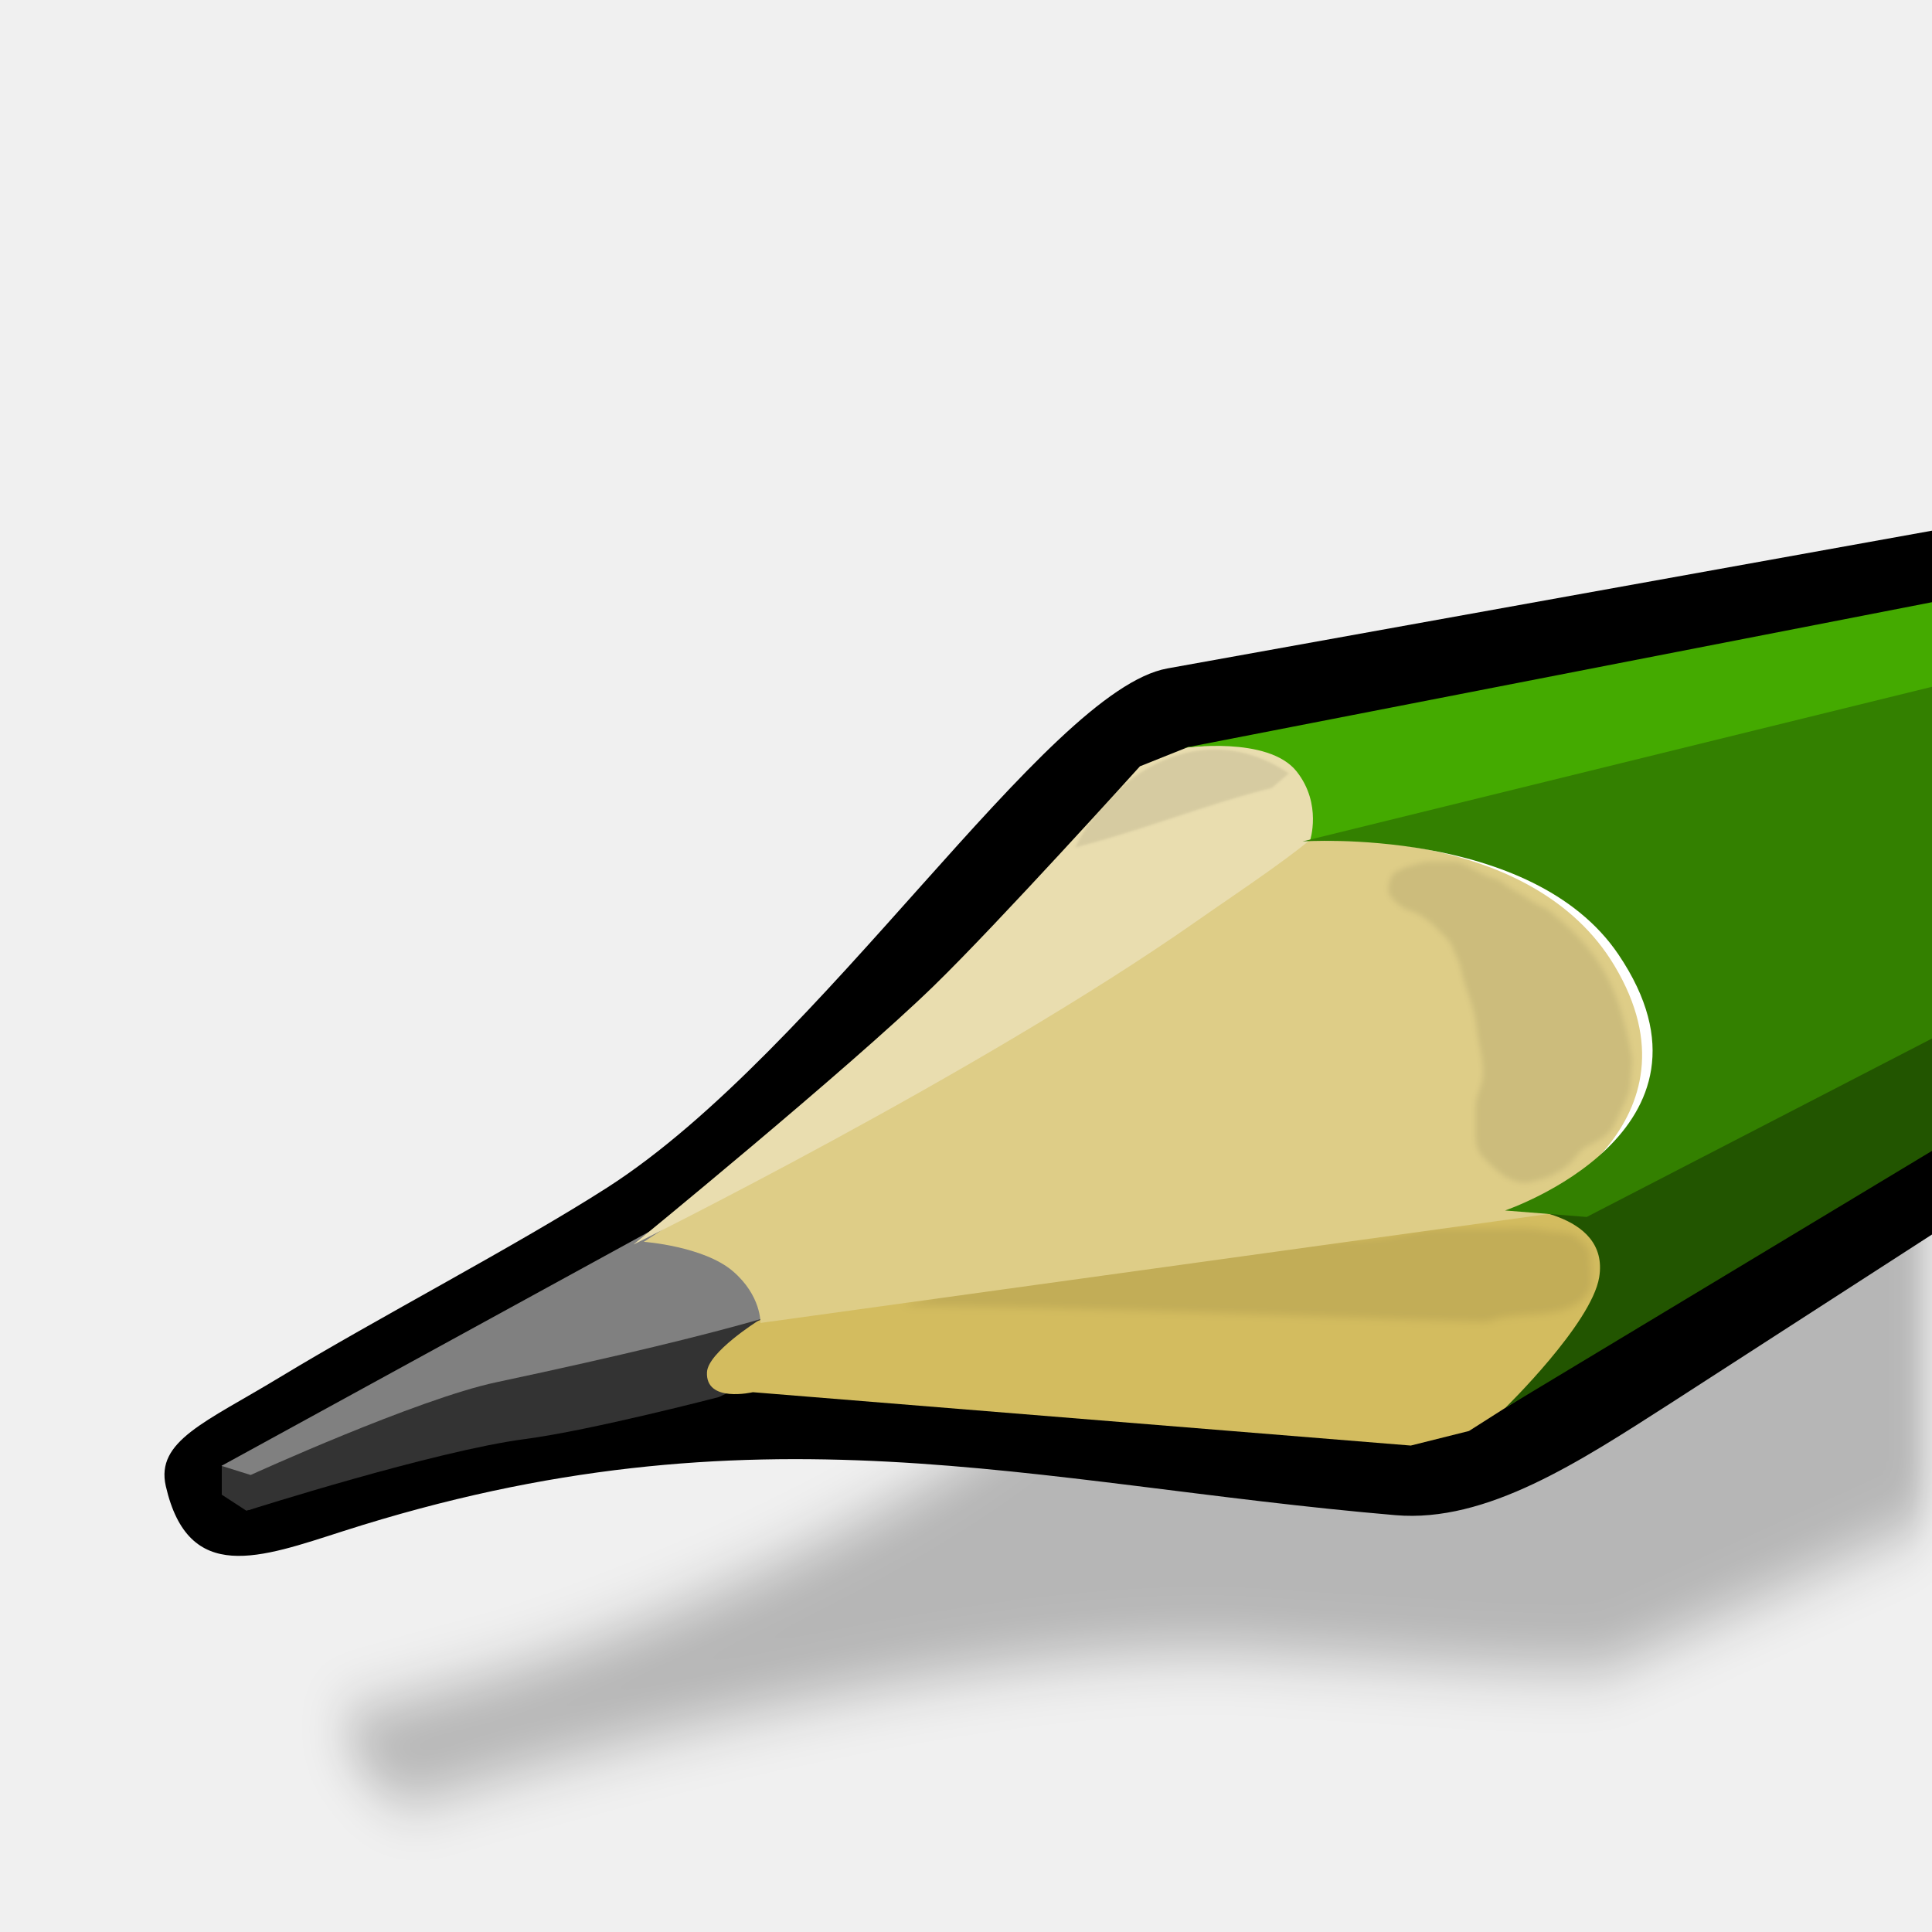
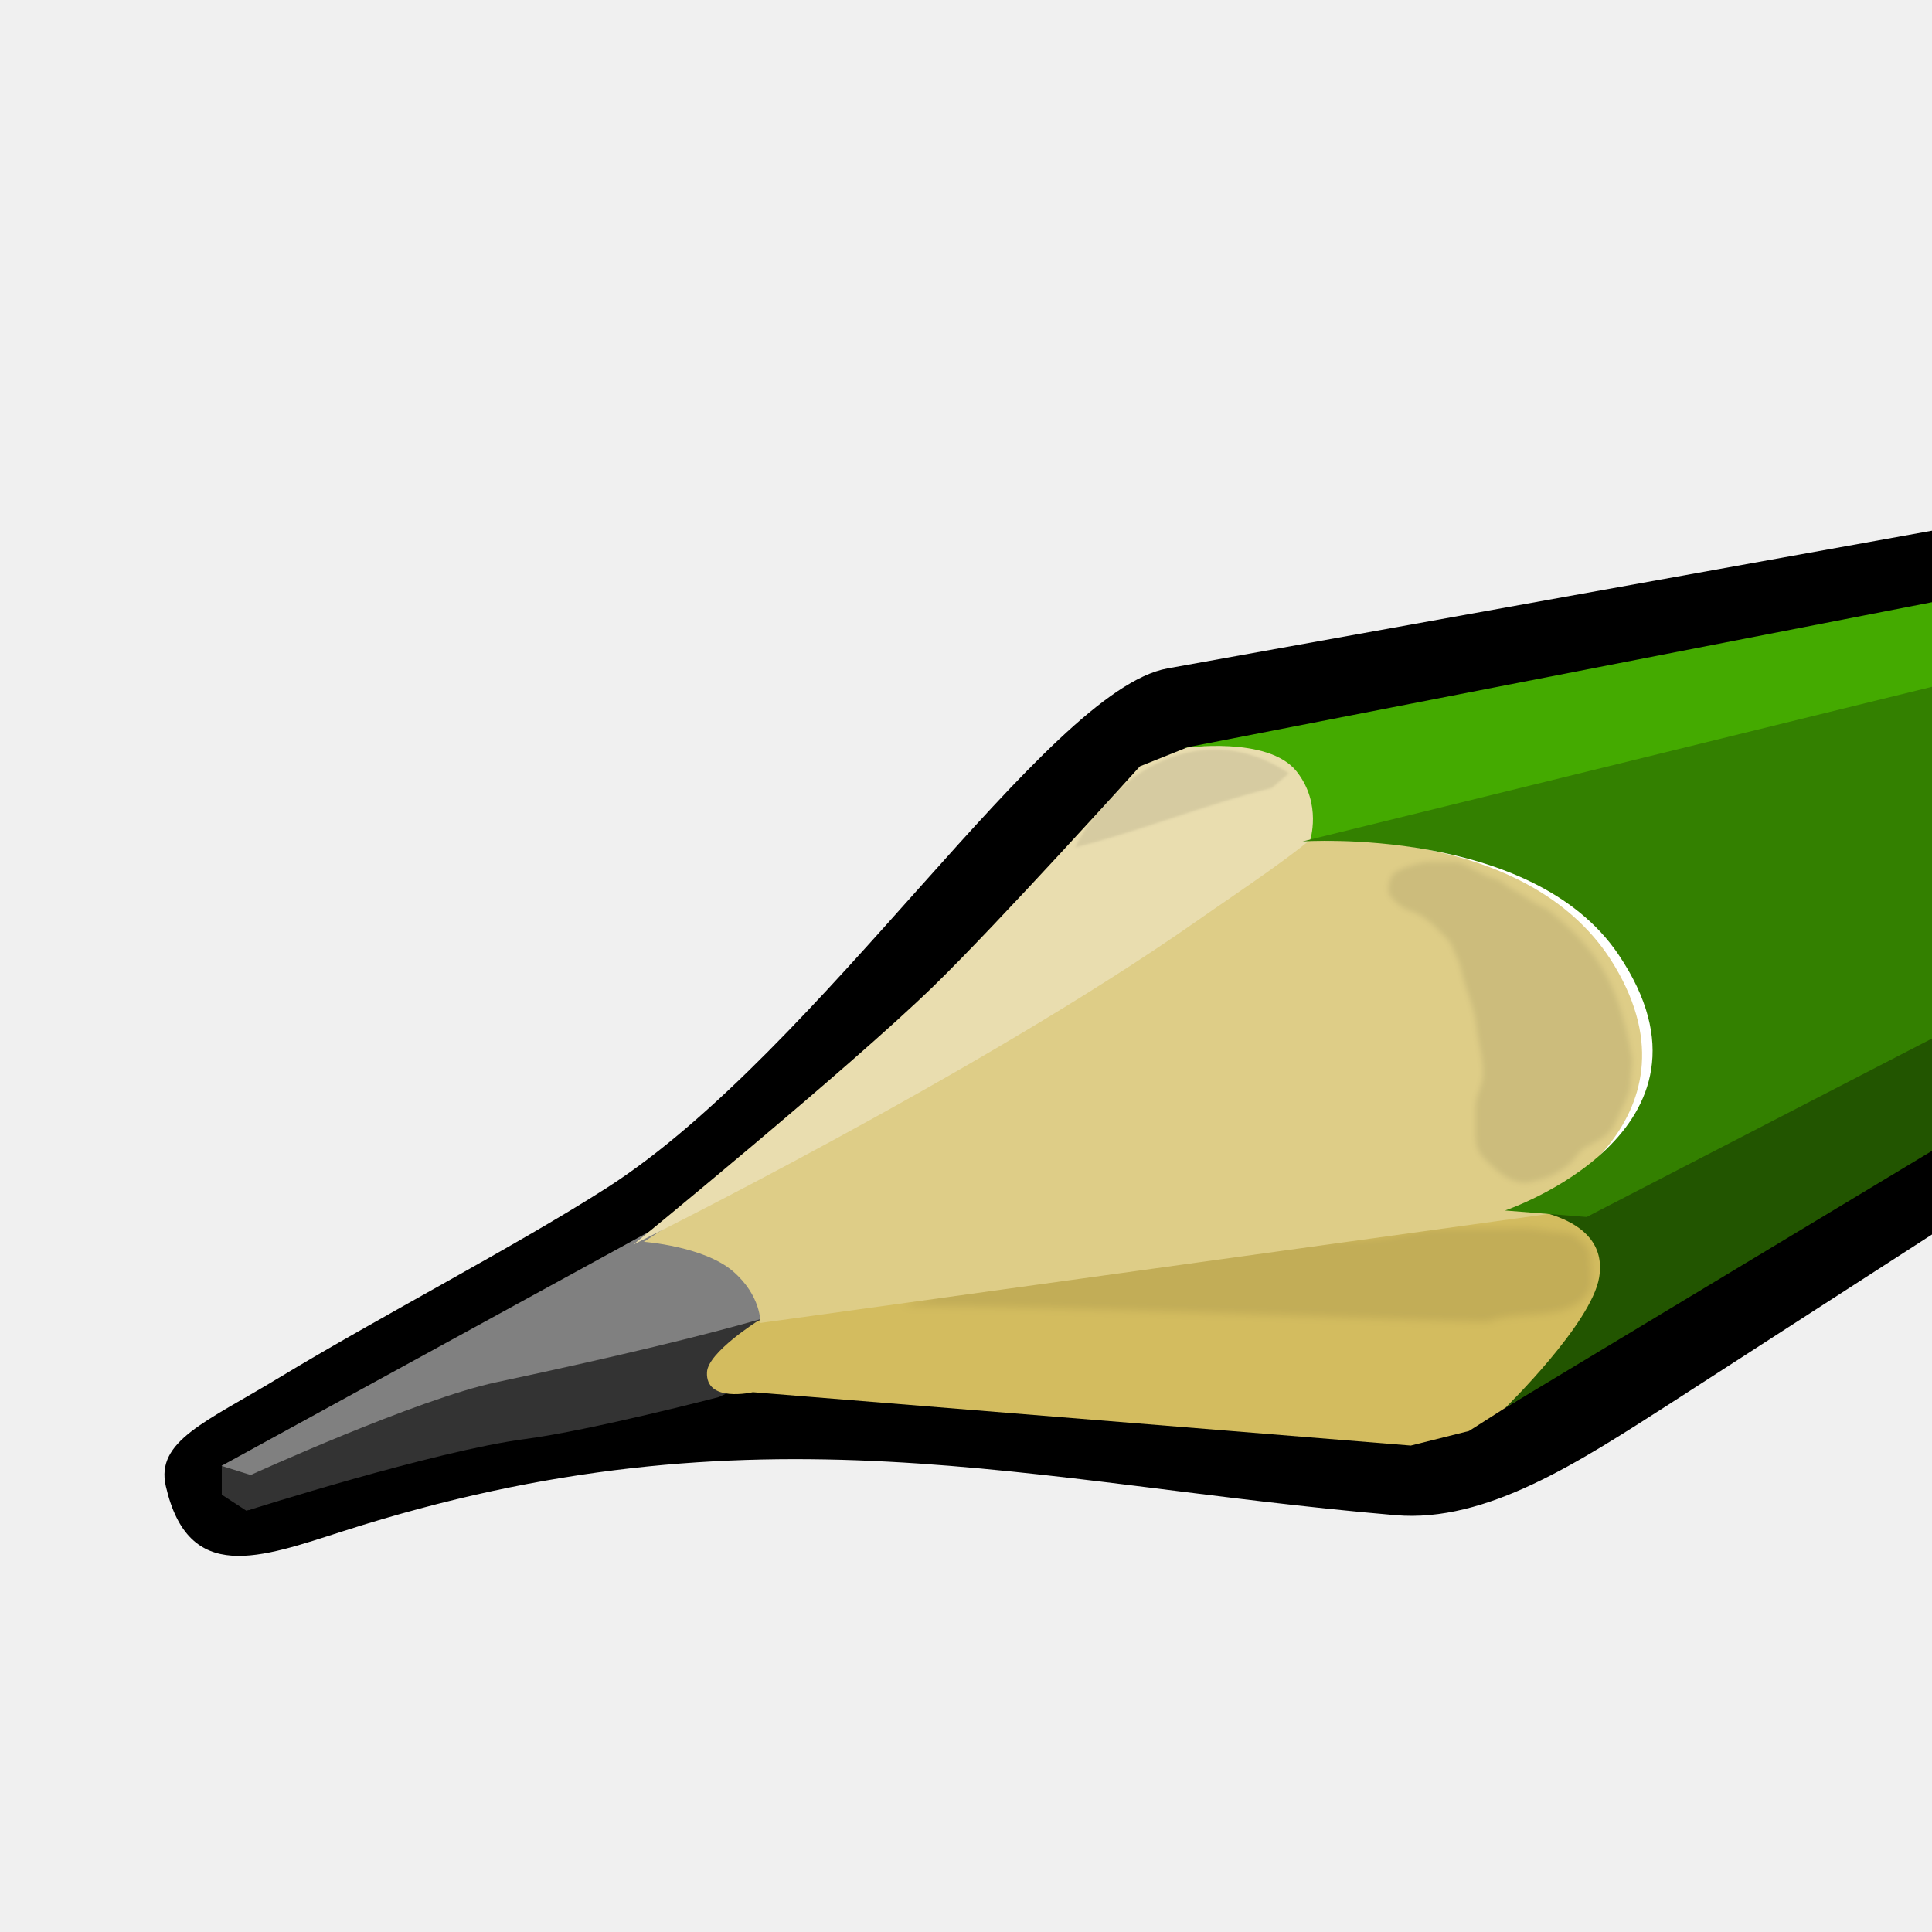
<svg xmlns="http://www.w3.org/2000/svg" xmlns:xlink="http://www.w3.org/1999/xlink" id="svg9121" viewBox="0 0 128 128" version="1.1" width="100%" height="100%">
  <defs id="defs3">
    <radialGradient id="radialGradient6981" gradientUnits="userSpaceOnUse" cy="42.343" cx="26.782" gradientTransform="matrix(1,0,0,0.28221,0,30.394)" r="14.407">
      <stop id="stop6977" offset="0" />
      <stop id="stop6979" stop-opacity="0" offset="1" />
    </radialGradient>
    <linearGradient id="linearGradient2935" x1="48.906" gradientUnits="userSpaceOnUse" y1="17.376" gradientTransform="matrix(0.0052596,0.99999,0.99999,-0.0052596,42.996,-2.4962)" x2="50.988" y2="22.251">
      <stop id="stop2968" stop-color="#ffd1d1" offset="0" />
      <stop id="stop3006" stop-color="#ff1d1d" offset=".5" />
      <stop id="stop2970" stop-color="#6f0000" offset="1" />
    </linearGradient>
    <linearGradient id="linearGradient2937" x1="46" gradientUnits="userSpaceOnUse" y1="19.812" gradientTransform="matrix(0.0052596,0.99999,0.99999,-0.0052596,42.996,-2.4962)" x2="47.688" y2="22.625">
      <stop id="stop2976" stop-color="#c1c1c1" offset="0" />
      <stop id="stop2978" stop-color="#acacac" offset="1" />
    </linearGradient>
    <radialGradient id="radialGradient2939" gradientUnits="userSpaceOnUse" cy="27.641" cx="29.053" gradientTransform="matrix(0.015377,2.9235,2.0297,-0.010675,20.391,-69.727)" r="3.241">
      <stop id="stop2986" stop-color="#e7e2b8" offset="0" />
      <stop id="stop2988" stop-color="#e7e2b8" stop-opacity="0" offset="1" />
    </radialGradient>
    <linearGradient id="linearGradient2941" x1="25.719" gradientUnits="userSpaceOnUse" y1="31.047" gradientTransform="matrix(0.0052596,0.99999,0.99999,-0.0052596,48.693,-14.145)" x2="25.515" y2="30.703">
      <stop id="stop2996" offset="0" />
      <stop id="stop2998" stop-color="#c9c9c9" offset="1" />
    </linearGradient>
    <linearGradient x1="150.79" y1="405.71" x2="154.12" gradientUnits="userSpaceOnUse" y2="418.79" id="linearGradient2478">
      <stop offset="0" stop-color="#1a1a1a" id="stop3488" />
      <stop offset=".111" stop-color="#4d4d4d" id="stop3490" />
      <stop offset=".48" stop-color="#333" id="stop3492" />
      <stop offset=".742" stop-color="#333" id="stop3494" />
      <stop offset="1" stop-color="#1a1a1a" id="stop3496" />
    </linearGradient>
    <linearGradient x1="160.38" y1="381.11" x2="167.21" gradientUnits="userSpaceOnUse" y2="401.96" id="linearGradient2475">
      <stop offset="0" stop-color="#1a1a1a" id="stop3462" />
      <stop offset=".209" stop-color="#4d4d4d" id="stop3470" />
      <stop offset=".38" stop-color="#4d4d4d" id="stop3472" />
      <stop offset=".786" stop-color="#4d4d4d" id="stop3468" />
      <stop offset="1" stop-color="#ccc" id="stop3464" />
    </linearGradient>
    <linearGradient x1="305.32" y1="386.62" x2="302.79" gradientUnits="userSpaceOnUse" y2="367.88" id="linearGradient2472">
      <stop offset="0" stop-color="#917c6f" id="stop3330" />
      <stop offset="1" stop-color="#483e37" id="stop3332" />
    </linearGradient>
    <linearGradient x1="254.46" y1="332.82" x2="253.5" gradientUnits="userSpaceOnUse" y2="331.11" id="linearGradient2468">
      <stop offset="0" stop-color="#ac9d93" id="stop3314" />
      <stop offset="1" stop-color="#e3dbdb" id="stop3316" />
    </linearGradient>
    <linearGradient x1="268.2" y1="320.67" x2="269.63" gradientUnits="userSpaceOnUse" y2="323.16" id="linearGradient2465">
      <stop offset="0" stop-color="#917c6f" id="stop3290" />
      <stop offset="1" stop-color="#e3dbdb" id="stop3292" />
    </linearGradient>
    <linearGradient x1="686.5" y1="194.02" x2="412.69" gradientUnits="userSpaceOnUse" y2="253.02" id="linearGradient2462">
      <stop offset="0" stop-color="#947600" id="stop3262" style="stop-color:#000000;stop-opacity:1;" />
      <stop offset="1" stop-color="#fc0" id="stop3264" style="stop-color:#808080;stop-opacity:1;" />
    </linearGradient>
    <linearGradient x1="534.86" y1="280.44" x2="545.66" gradientUnits="userSpaceOnUse" y2="301.94" id="linearGradient2455">
      <stop offset="0" stop-color="#808080" id="stop3246" />
      <stop offset="1" stop-color="#fc0" id="stop3248" style="stop-color:#808080;stop-opacity:1;" />
    </linearGradient>
    <linearGradient x1="512.36" y1="240.22" x2="515.09" gradientUnits="userSpaceOnUse" y2="248.58" id="linearGradient2452">
      <stop offset="0" stop-color="#e6e6e6" id="stop3228" />
      <stop offset="1" stop-color="#fc0" id="stop3230" style="stop-color:#000000;stop-opacity:1;" />
    </linearGradient>
    <filter id="filter3532">
      <feGaussianBlur stdDeviation="5.675" id="feGaussianBlur3534" />
    </filter>
    <filter id="filter3454">
      <feGaussianBlur stdDeviation="0.325" id="feGaussianBlur3456" />
    </filter>
    <filter id="filter3446">
      <feGaussianBlur stdDeviation="0.879" id="feGaussianBlur3448" />
    </filter>
    <filter id="filter3435">
      <feGaussianBlur stdDeviation="0.617" id="feGaussianBlur3437" />
    </filter>
    <linearGradient xlink:href="#linearGradient2475" id="linearGradient4125" gradientUnits="userSpaceOnUse" x1="160.38" y1="381.11" x2="167.21" y2="401.96" gradientTransform="matrix(0.308244,0,0,0.308244,-15.80751,-48.31415)" />
    <linearGradient xlink:href="#linearGradient2478" id="linearGradient4128" gradientUnits="userSpaceOnUse" x1="150.79" y1="405.71" x2="154.12" y2="418.79" gradientTransform="matrix(0.308244,0,0,0.308244,-15.80751,-48.31415)" />
    <linearGradient x1="150.79" y1="405.71" x2="154.12" gradientUnits="userSpaceOnUse" y2="418.79" id="linearGradient2478-0">
      <stop offset="0" stop-color="#1a1a1a" id="stop3488-7" />
      <stop offset=".111" stop-color="#4d4d4d" id="stop3490-4" />
      <stop offset=".48" stop-color="#333" id="stop3492-3" />
      <stop offset=".742" stop-color="#333" id="stop3494-9" />
      <stop offset="1" stop-color="#1a1a1a" id="stop3496-9" />
    </linearGradient>
    <linearGradient x1="160.38" y1="381.11" x2="167.21" gradientUnits="userSpaceOnUse" y2="401.96" id="linearGradient2475-5">
      <stop offset="0" stop-color="#1a1a1a" id="stop3462-5" />
      <stop offset=".209" stop-color="#4d4d4d" id="stop3470-3" />
      <stop offset=".38" stop-color="#4d4d4d" id="stop3472-6" />
      <stop offset=".786" stop-color="#4d4d4d" id="stop3468-1" />
      <stop offset="1" stop-color="#ccc" id="stop3464-2" />
    </linearGradient>
    <linearGradient x1="305.32" y1="386.62" x2="302.79" gradientUnits="userSpaceOnUse" y2="367.88" id="linearGradient2472-2">
      <stop offset="0" stop-color="#917c6f" id="stop3330-4" />
      <stop offset="1" stop-color="#483e37" id="stop3332-9" />
    </linearGradient>
    <linearGradient x1="254.46" y1="332.82" x2="253.5" gradientUnits="userSpaceOnUse" y2="331.11" id="linearGradient2468-1">
      <stop offset="0" stop-color="#ac9d93" id="stop3314-0" />
      <stop offset="1" stop-color="#e3dbdb" id="stop3316-8" />
    </linearGradient>
    <linearGradient x1="268.2" y1="320.67" x2="269.63" gradientUnits="userSpaceOnUse" y2="323.16" id="linearGradient2465-6">
      <stop offset="0" stop-color="#917c6f" id="stop3290-8" />
      <stop offset="1" stop-color="#e3dbdb" id="stop3292-2" />
    </linearGradient>
    <linearGradient x1="686.5" y1="194.02" x2="412.69" gradientUnits="userSpaceOnUse" y2="253.02" id="linearGradient2462-5">
      <stop offset="0" stop-color="#947600" id="stop3262-2" />
      <stop offset="1" stop-color="#fc0" id="stop3264-9" />
    </linearGradient>
    <linearGradient x1="534.86" y1="280.44" x2="545.66" gradientUnits="userSpaceOnUse" y2="301.94" id="linearGradient2455-5">
      <stop offset="0" stop-color="#808080" id="stop3246-7" />
      <stop offset="1" stop-color="#fc0" id="stop3248-7" />
    </linearGradient>
    <linearGradient x1="512.36" y1="240.22" x2="515.09" gradientUnits="userSpaceOnUse" y2="248.58" id="linearGradient2452-8">
      <stop offset="0" stop-color="#e6e6e6" id="stop3228-8" />
      <stop offset="1" stop-color="#fc0" id="stop3230-3" />
    </linearGradient>
    <filter id="filter3532-4">
      <feGaussianBlur stdDeviation="5.675" id="feGaussianBlur3534-0" />
    </filter>
    <filter id="filter3454-1">
      <feGaussianBlur stdDeviation="0.325" id="feGaussianBlur3456-1" />
    </filter>
    <filter id="filter3446-6">
      <feGaussianBlur stdDeviation="0.879" id="feGaussianBlur3448-0" />
    </filter>
    <filter id="filter3435-7">
      <feGaussianBlur stdDeviation="0.617" id="feGaussianBlur3437-2" />
    </filter>
    <linearGradient xlink:href="#linearGradient2452-8" id="linearGradient4247" gradientUnits="userSpaceOnUse" x1="512.36" y1="240.22" x2="515.09" y2="248.58" gradientTransform="matrix(0.3029228,0,0,0.3029228,-16.20363,-31.7351)" />
    <linearGradient xlink:href="#linearGradient2455-5" id="linearGradient4250" gradientUnits="userSpaceOnUse" x1="534.86" y1="280.44" x2="545.66" y2="301.94" gradientTransform="matrix(0.3029228,0,0,0.3029228,-16.20363,-31.7351)" />
    <linearGradient xlink:href="#linearGradient2462-5" id="linearGradient4256" gradientUnits="userSpaceOnUse" x1="686.5" y1="194.02" x2="412.69" y2="253.02" gradientTransform="matrix(0.3029228,0,0,0.3029228,-16.20363,-31.7351)" />
    <linearGradient xlink:href="#linearGradient2465-6" id="linearGradient4259" gradientUnits="userSpaceOnUse" x1="268.2" y1="320.67" x2="269.63" y2="323.16" gradientTransform="matrix(0.3029228,0,0,0.3029228,-16.20363,-31.7351)" />
    <linearGradient xlink:href="#linearGradient2468-1" id="linearGradient4262" gradientUnits="userSpaceOnUse" x1="254.46" y1="332.82" x2="253.5" y2="331.11" gradientTransform="matrix(0.3029228,0,0,0.3029228,-16.20363,-31.7351)" />
    <linearGradient xlink:href="#linearGradient2472-2" id="linearGradient4266" gradientUnits="userSpaceOnUse" x1="305.32" y1="386.62" x2="302.79" y2="367.88" gradientTransform="matrix(0.3029228,0,0,0.3029228,-16.20363,-31.7351)" />
    <linearGradient xlink:href="#linearGradient2475-5" id="linearGradient4269" gradientUnits="userSpaceOnUse" x1="160.38" y1="381.11" x2="167.21" y2="401.96" gradientTransform="matrix(0.3029228,0,0,0.3029228,-16.20363,-31.7351)" />
    <linearGradient xlink:href="#linearGradient2478-0" id="linearGradient4272" gradientUnits="userSpaceOnUse" x1="150.79" y1="405.71" x2="154.12" y2="418.79" gradientTransform="matrix(0.3029228,0,0,0.3029228,-16.20363,-31.7351)" />
  </defs>
  <path style="fill:#000000;stroke:none" d="m 77.345,44.285 c -8.026,1.446 -22.95,25.31 -37.114,34.394 -5.966,3.826 -15.217,8.641 -21.733,12.592 -4.861,2.948 -8.2,4.194 -7.513,7.188 1.501,6.547 6.258,4.745 11.775,2.976 27.416,-8.789 45.537,-3.115 69.697,-1.051 6.051,0.517 12.22,-3.564 18.228,-7.417 l 29.299,-18.916 C 139.74,60.775 139.401,46.434 139.088,33.161 Z" id="path4307" />
-   <path style="opacity:0.246;fill-rule:evenodd;filter:url(#filter3532-4)" d="M 629.594,215.438 C 510.653,276.873 391.049,337.276 273,400.281 c -21.24,32.006 -85.637,77.539 -121.201,93.186 -7.589,3.958 -15.314,7.651 -23.017,11.386 5.833,6.113 12.716,16.384 22.531,13.312 45.11,-24.048 128.755,-62.824 180.29,-66.715 22.855,-3.482 46.081,-5.233 68.647,-10.076 101.407,-72.405 202.857,-144.75 304.219,-217.219 -25.387,2.805 -50.299,-4.334 -74.875,-8.719 z" id="path3502" transform="matrix(0.2974991,0.05706602,-0.05706602,0.2974991,12.54669,-43.58742)" />
  <g id="g4276" transform="translate(6,0)">
    <path d="m 8.693,97.116 v 1.911 l 1.628,1.06 0.237,-0.076 1.467,-2.508 -1.382,-0.651 -1.354,0.161 -0.596,0.103 z" id="path3500" style="fill:#333333;fill-rule:evenodd" />
    <path style="fill:#333333;fill-rule:evenodd" d="M 10.678,97.592 10.464,100.055 c 0,0 12.327,-3.929 18.313,-4.713 4.368,-0.573 12.853,-2.784 12.853,-2.784 l 6.319,-2.999 0.536,-5.141 -7.497,0.642 -14.459,5.462 -15.423,5.892 -0.428,1.178 z" id="path3476" />
    <path style="fill:#808080;fill-rule:evenodd" d="M 37.717,81.213 8.674,97.116 10.605,97.722 c 0,0 11.045,-5.032 16.273,-6.143 17.185,-3.653 20.684,-5.216 20.684,-5.216 l -9.845,-5.15 z" id="path3458" />
    <path style="fill:#d3bc5f;fill-rule:evenodd" d="m 44.199,87.523 c 0,0 -3.284,2.066 -3.359,3.381 -0.115,2.072 3.038,1.333 3.038,1.333 l 43.591,3.535 3.856,-0.966 3.532,-2.248 9.639,-7.603 -2.142,-7.176 -10.387,-1.393 -25.276,2.036 -22.492,9.103 z" id="path3318" />
    <path transform="matrix(0.3029228,0,0,0.3029228,-16.20363,-31.7351)" style="opacity:0.085;fill-rule:evenodd;filter:url(#filter3446-6)" d="m 365.94,373.34 c -0.64,0 -1.29,0.04 -1.94,0.04 h -15 c -2.13,0 -5.39,0.47 -7.5,1 -4.03,1 -9.19,1.5 -13.5,1.5 -1.95,0 -4.01,0.21 -6.03,0.56 l 0.53,-1.06 h -10 c -3.41,0 -6.14,0.5 -9.5,0.5 -3.74,0 -7.16,1.5 -11,1.5 -3.07,0 -7.08,0.76 -10,1.5 -3.02,0.75 -6.59,-0.23 -9.5,0.5 -3.37,0.84 -6.81,0.86 -10,1.5 -2.8,0.56 -5.31,0.82 -8,1.5 -3.27,0.81 -5.73,2.3 -8.5,3 -2.53,0.63 -5.53,1.26 -8,2.5 -2.12,1.05 -5.22,1.61 -7,2.5 39.23,0.14 91.79,2.49 128,3.5 6.94,-2.97 18.18,0.44 22.5,-7 0.79,-1.58 0,-5.7 0,-7.5 0,-2.22 -2.47,-3.47 -3.5,-4.5 -0.62,-0.63 -5.81,-0.83 -6.5,-1 -1.78,-0.45 -3.64,-0.53 -5.56,-0.54 z" id="path3441" />
    <path style="fill:#decd87;fill-rule:evenodd" d="m 87.926,49.482 c -8.37,4.665 -51.27,32.791 -51.27,32.791 0,0 3.959,0.291 5.892,1.942 1.896,1.621 1.833,3.435 1.833,3.435 l 54.753,-7.573 6.286,-9.239 -3.029,-13.48 -9.391,-2.726 c 0,0 3.253,-9.793 -5.074,-5.15 z" id="path3296" />
    <path style="fill:#e9ddaf;fill-rule:evenodd" d="m 69.524,50.769 c 0,0 -9.378,10.39 -13.674,14.565 -5.61,5.459 -19.881,17.118 -19.881,17.118 0,0 22.822,-11.281 37.256,-21.386 3.181,-2.226 6.864,-4.61 8.897,-6.592 1.842,-1.793 5.577,-5.522 5.577,-5.522 h -8.785 l -6.225,0.551 -3.166,1.266 z" id="path3286" />
    <path style="fill:#44aa00;fill-rule:evenodd" d="m 183.819,30.322 -7.213,-1.06 -104.205,20.296 c 0,0 5.631,-0.833 7.512,1.563 1.696,2.157 0.875,4.589 0.875,4.589 L 183.819,30.322 z" id="path3250" />
    <path transform="matrix(0.3029228,0,0,0.3029228,-16.20363,-31.7351)" style="opacity:0.085;fill-rule:evenodd;filter:url(#filter3435-7)" d="m 345.42,293.28 h 6.01 c 1.81,0 2.91,0.75 4.24,1.42 1.47,0.73 2.85,1.68 4.6,2.12 1.99,0.5 2.69,1.7 4.24,2.47 1.89,0.95 3.78,2.42 5.31,3.19 1.7,0.85 2.44,1.02 3.89,2.47 10.73,8.62 14.43,17.31 16.97,31.47 0,1.9 -0.36,3.54 -0.36,5.3 0,1.8 -1.64,5.05 -2.47,6.72 -0.98,1.95 -1.25,3.01 -2.48,4.24 -1.04,1.04 -3.08,2.07 -4.59,2.83 -1.62,0.81 -2.57,2.56 -3.54,3.53 -1.27,1.27 -2.76,2.09 -4.24,2.83 -1.23,0.62 -3.38,1.11 -4.6,1.42 -1.78,0.44 -3.67,-0.25 -4.59,-0.71 -2.16,-1.08 -3.82,-2.76 -5.66,-4.6 -1.48,-1.48 -1.77,-3.25 -1.77,-5.3 v -5.66 c 0,-1.95 0.97,-3.87 1.42,-5.65 0.65,-2.63 -0.23,-6.45 -0.71,-8.84 -0.44,-2.18 -0.54,-4.29 -1.06,-6.37 -0.79,-3.15 -2.19,-6.33 -2.83,-9.54 -0.37,-1.83 -1.39,-3.1 -1.77,-4.6 -0.29,-1.16 -2.36,-3.07 -3.53,-4.24 -1.65,-1.65 -3.95,-3.37 -6.01,-3.89 -1.63,-0.41 -2.93,-1.87 -3.89,-2.83 -1.24,-1.23 -0.38,-3.84 0,-4.59 0.63,-1.27 3.51,-2.21 4.59,-2.48 0.87,-0.22 1.76,-0.49 2.83,-0.71 z" id="path3357" />
    <path transform="matrix(0.3029228,0,0,0.3029228,-16.20363,-31.7351)" style="opacity:0.085;fill-rule:evenodd;filter:url(#filter3454-1)" d="m 311.85,277.09 c -14.51,3.6 -28.51,9.36 -43,13 8.2,-16.79 28.11,-28.72 46.71,-16.18" id="path3452" />
    <path d="M 92.697,52.847 82.077,55.716 c 0,0 13.513,-0.688 18.875,8.246 6.286,10.469 -5.537,16.055 -5.537,16.055 l 2.914,0.406 6.286,-9.239 -3.029,-13.48 -9.391,-2.726 c 0,0 0.321,-0.957 0.503,-2.13 z" id="path3342" style="fill:#ffffff;fill-rule:evenodd" />
    <path style="fill:#225500;fill-rule:evenodd" d="m 185.743,35.883 -2.233,3.311 -89.795,54.093 c 0,0 5.725,-5.58 6.234,-8.658 0.73,-4.426 -5.91,-4.65 -5.91,-4.65 l 5.192,0.324 85.97,-44.745 0.542,0.324 z" id="path3234" />
    <path style="fill:#338000;fill-rule:evenodd" d="M 183.816,30.316 80.298,55.746 c 0,0 15.17,-1.027 20.926,7.488 7.931,11.738 -7.509,16.964 -7.509,16.964 l 5.407,0.43 86.66,-44.787 -1.966,-5.525 z" id="path2454" />
  </g>
</svg>
